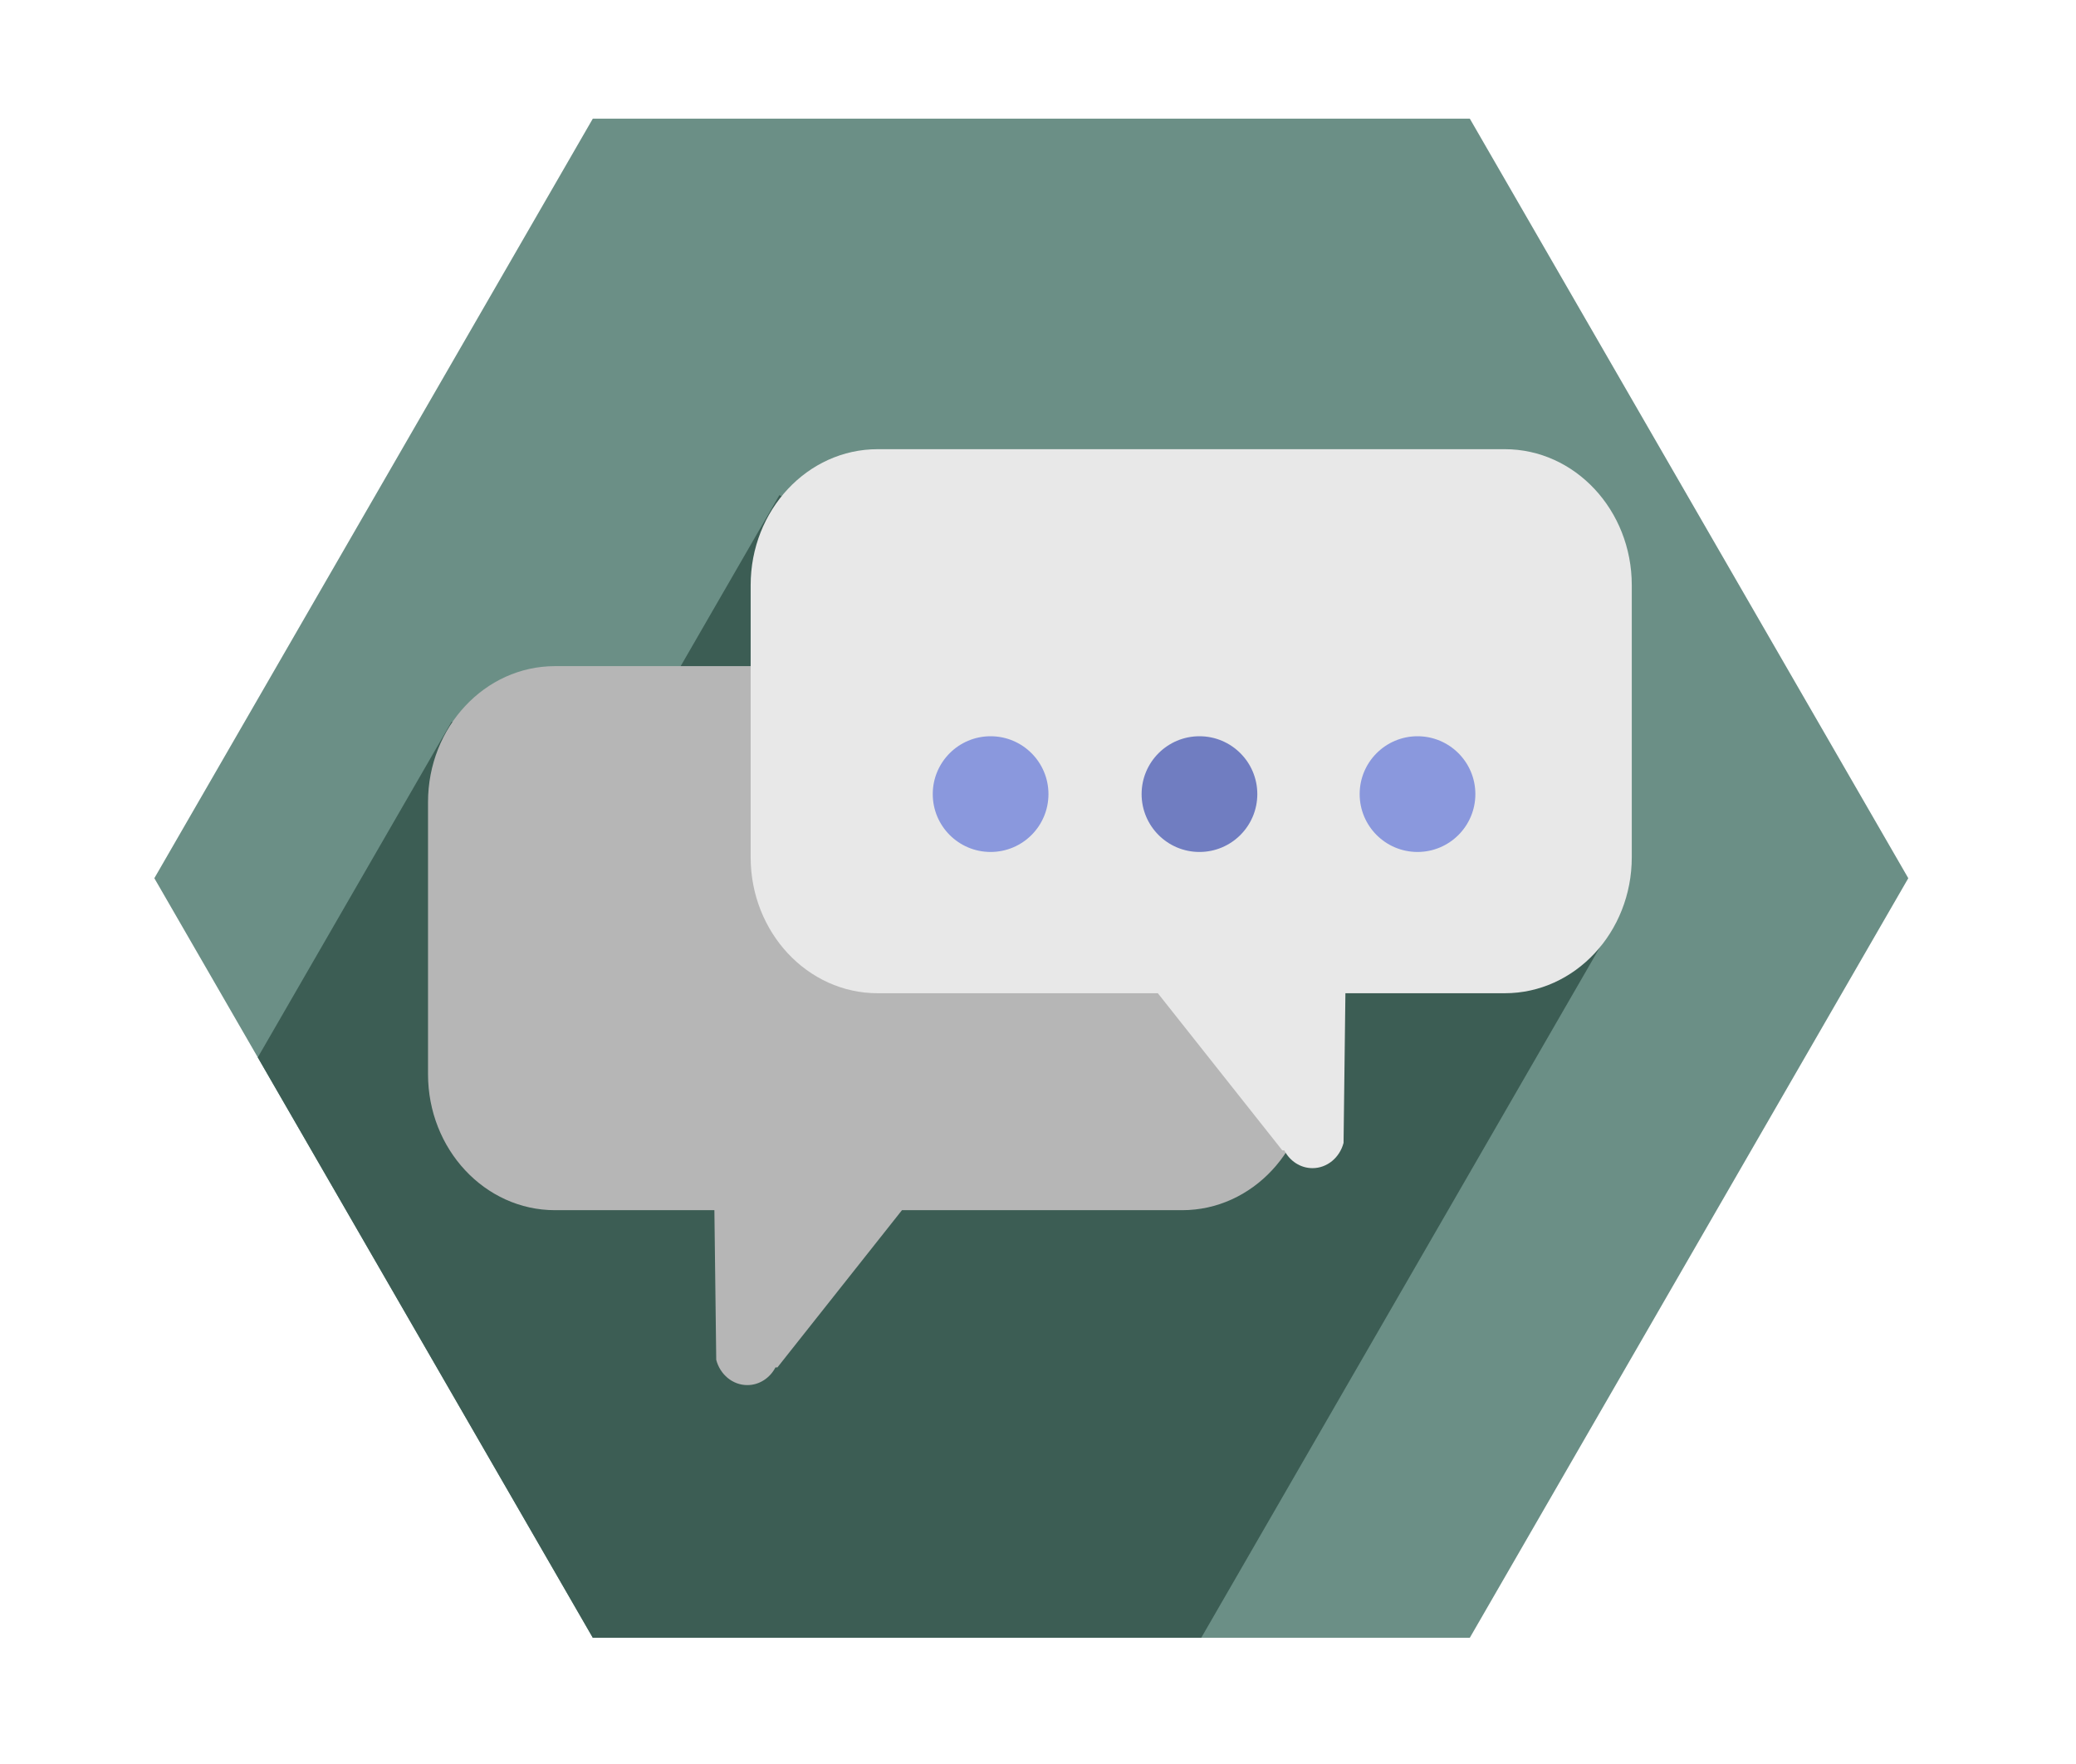
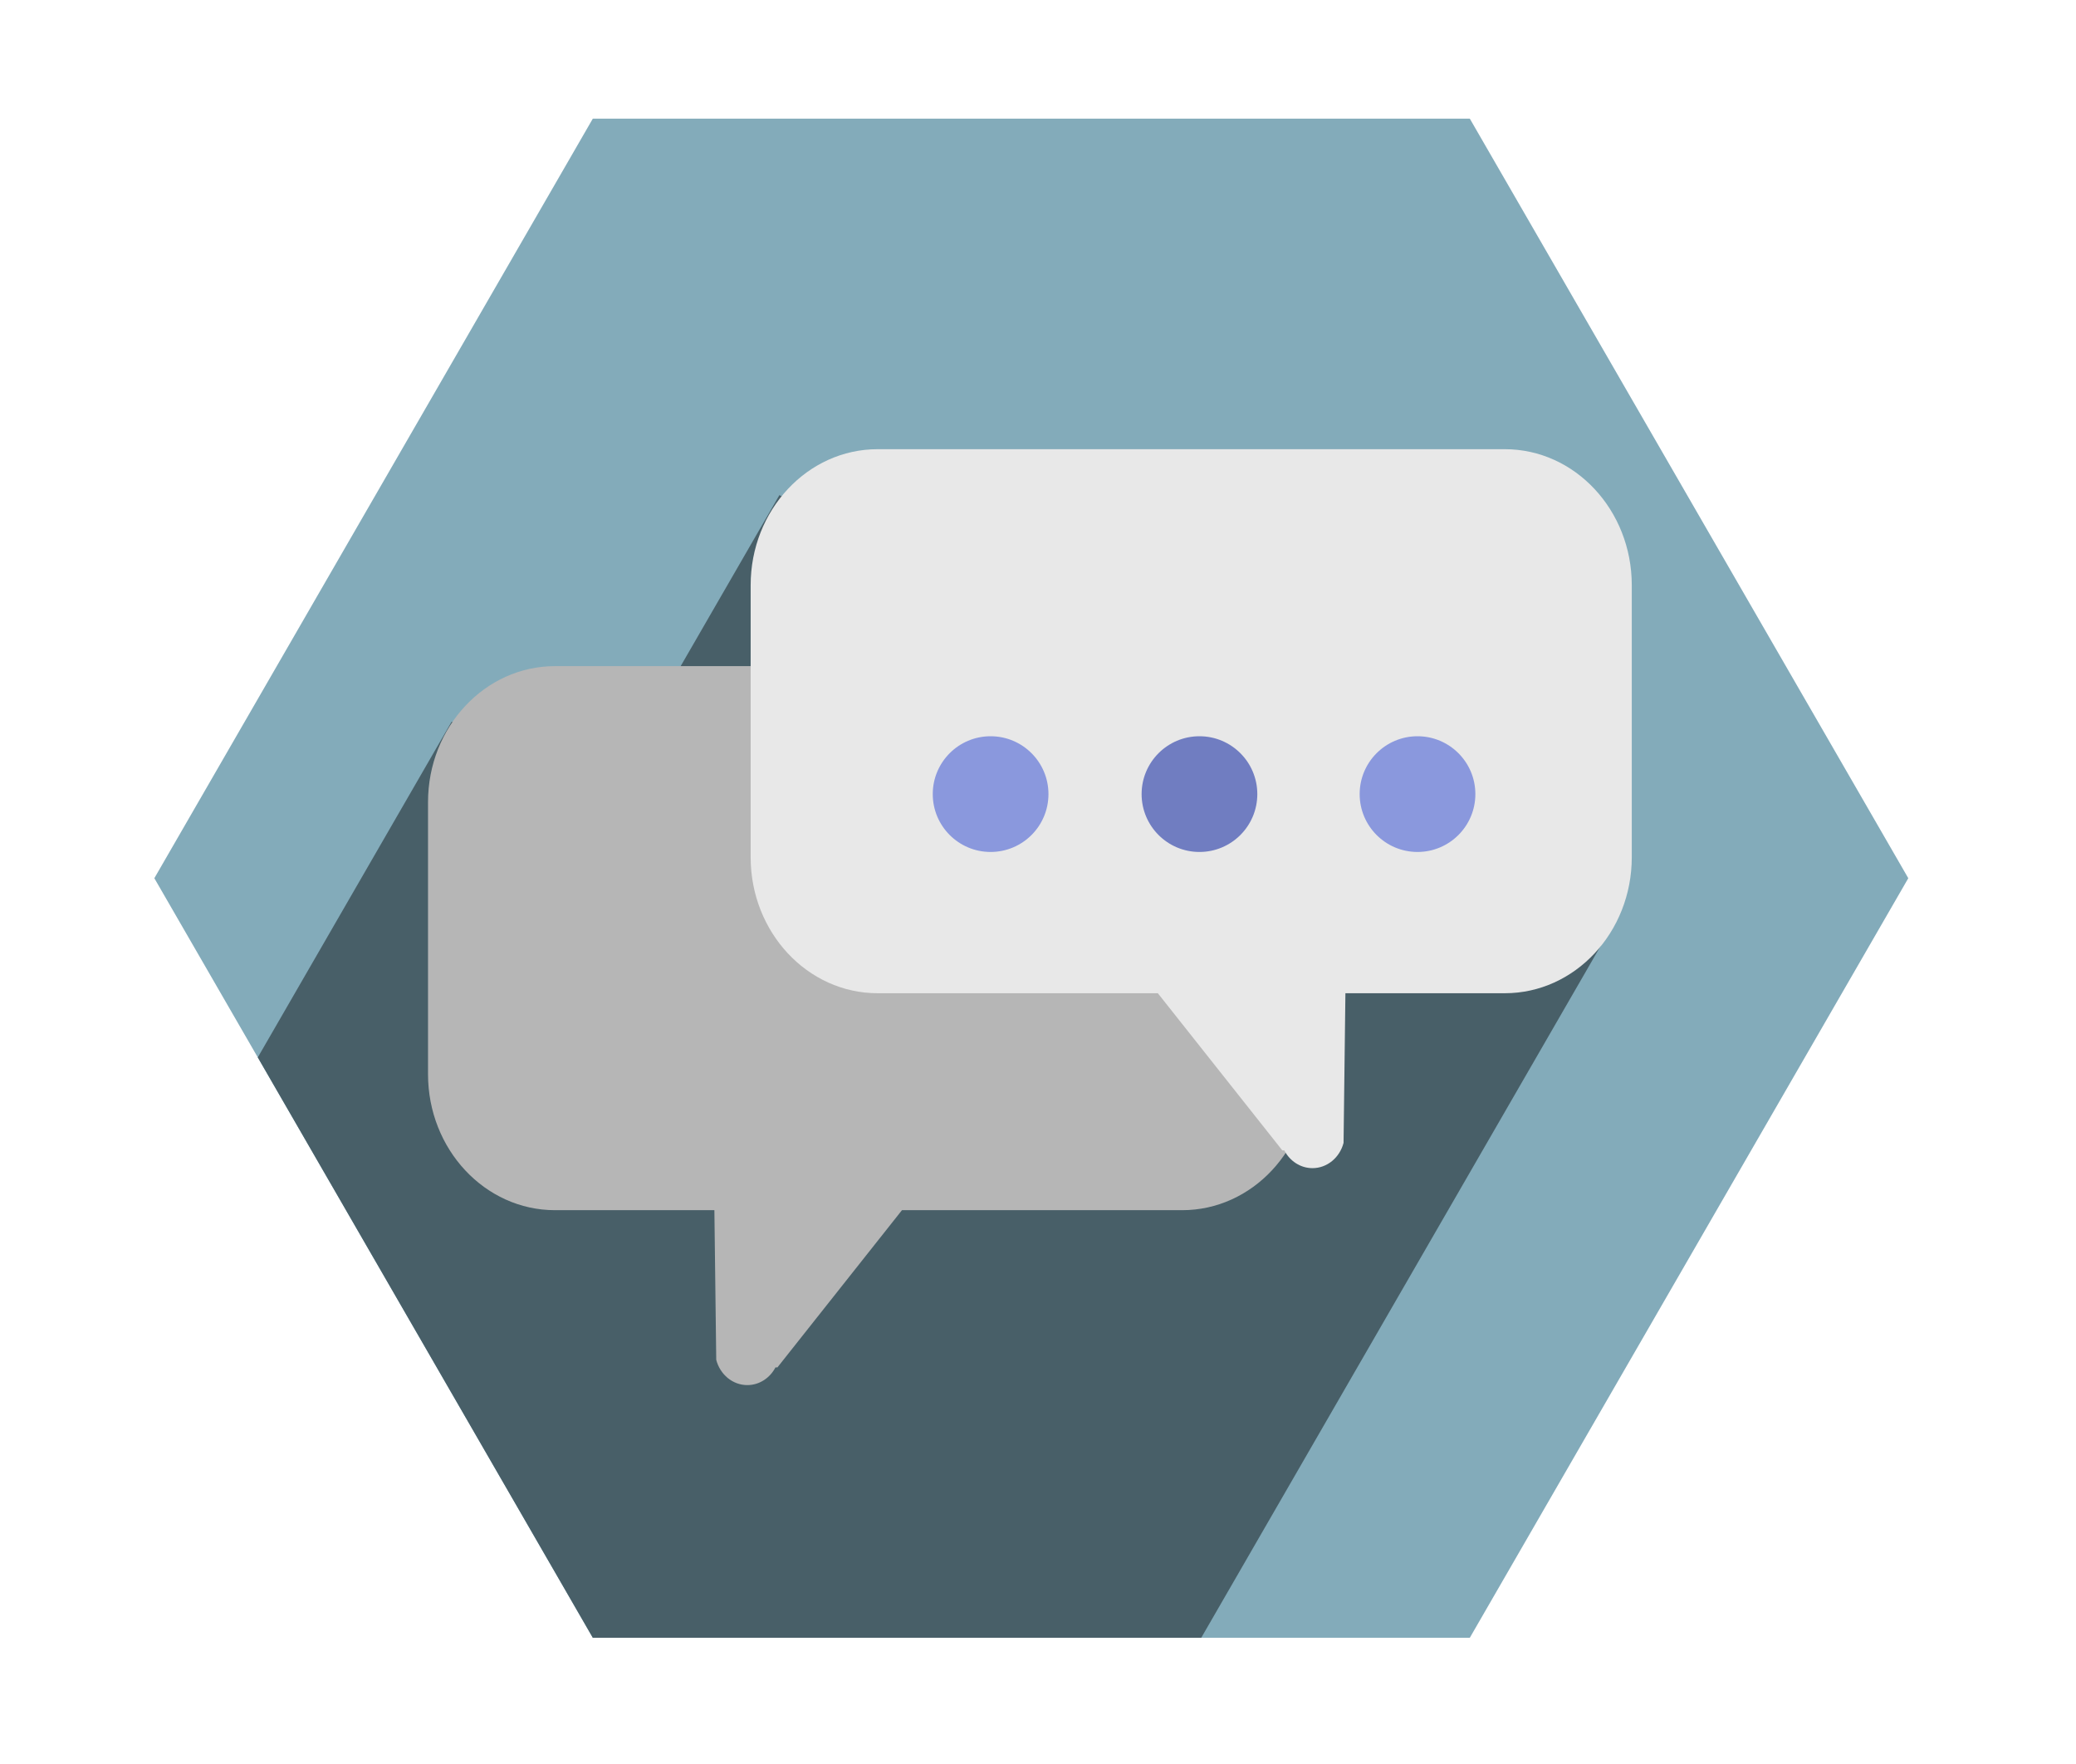
<svg xmlns="http://www.w3.org/2000/svg" width="100%" height="100%" viewBox="0 0 545 463" version="1.1" xml:space="preserve" style="fill-rule:evenodd;clip-rule:evenodd;stroke-linejoin:round;stroke-miterlimit:1.414;">
-   <path id="Background" d="M40.518,230.521l115.113,-199.382l230.227,0l115.113,199.382l-115.113,199.382l-230.227,0l-115.113,-199.382Z" style="fill:#6b8f86;" />
-   <path d="M67.676,277.561l50.829,-88.037l57.371,-9.794l28.733,-49.766l220.496,109.843l-109.752,190.096l-159.722,0l-87.955,-152.342Z" style="fill:#3c5d54;" />
-   <path d="M310.357,174.854c18.393,0 33.325,15.997 33.325,35.701l0,71.404c0,19.704 -14.932,35.701 -33.325,35.701l-73.571,0l-32.691,41.267l-0.513,0c-1.45,2.772 -4.219,4.646 -7.393,4.646c-3.883,0 -7.16,-2.806 -8.158,-6.627l-0.487,-39.286l-41.853,0c-18.393,0 -33.325,-15.997 -33.325,-35.701l0,-71.404c0,-19.704 14.932,-35.701 33.325,-35.701l164.666,0Z" style="fill:#b6b6b6;" />
-   <path d="M230.39,117.907c-18.393,0 -33.325,15.997 -33.325,35.701l0,71.403c0,19.705 14.932,35.702 33.325,35.702l73.571,0l32.691,41.267l0.513,0c1.45,2.771 4.219,4.646 7.393,4.646c3.884,0 7.16,-2.806 8.158,-6.627l0.487,-39.286l41.853,0c18.393,0 33.325,-15.998 33.325,-35.702l0,-71.403c0,-19.704 -14.932,-35.701 -33.325,-35.701l-164.666,0Z" style="fill:#e8e8e8;" />
-   <circle cx="314.887" cy="208.444" r="15.187" style="fill:#707dc1;" />
-   <circle cx="260.058" cy="208.444" r="15.187" style="fill:#8a98dd;" />
-   <circle cx="372.131" cy="208.444" r="15.187" style="fill:#8a98dd;" />
+   <path id="Background" d="M40.518,230.521l115.113,-199.382l230.227,0l115.113,199.382l-115.113,199.382l-230.227,0l-115.113,-199.382Z" style="fill:#83abba;" />
+   <path id="ChatShadow" d="M67.676,277.561l50.829,-88.037l57.371,-9.794l28.733,-49.766l220.496,109.843l-109.752,190.096l-159.722,0l-87.955,-152.342Z" style="fill:#485f68;" />
+   <path id="Chat4" d="M310.357,174.854c18.393,0 33.325,15.997 33.325,35.701l0,71.404c0,19.704 -14.932,35.701 -33.325,35.701l-73.571,0l-32.691,41.267l-0.513,0c-1.45,2.772 -4.219,4.646 -7.393,4.646c-3.883,0 -7.16,-2.806 -8.158,-6.627l-0.487,-39.286l-41.853,0c-18.393,0 -33.325,-15.997 -33.325,-35.701l0,-71.404c0,-19.704 14.932,-35.701 33.325,-35.701l164.666,0Z" style="fill:#b6b6b6;" />
+   <path id="Chat3" d="M230.39,117.907c-18.393,0 -33.325,15.997 -33.325,35.701l0,71.403c0,19.705 14.932,35.702 33.325,35.702l73.571,0l32.691,41.267l0.513,0c1.45,2.771 4.219,4.646 7.393,4.646c3.884,0 7.16,-2.806 8.158,-6.627l0.487,-39.286l41.853,0c18.393,0 33.325,-15.998 33.325,-35.702l0,-71.403c0,-19.704 -14.932,-35.701 -33.325,-35.701l-164.666,0Z" style="fill:#e8e8e8;" />
+   <circle id="Chat2" cx="314.887" cy="208.444" r="15.187" style="fill:#707dc1;" />
+   <circle id="Chat1" cx="260.058" cy="208.444" r="15.187" style="fill:#8a98dd;" />
+   <circle id="Chat" cx="372.131" cy="208.444" r="15.187" style="fill:#8a98dd;" />
</svg>
